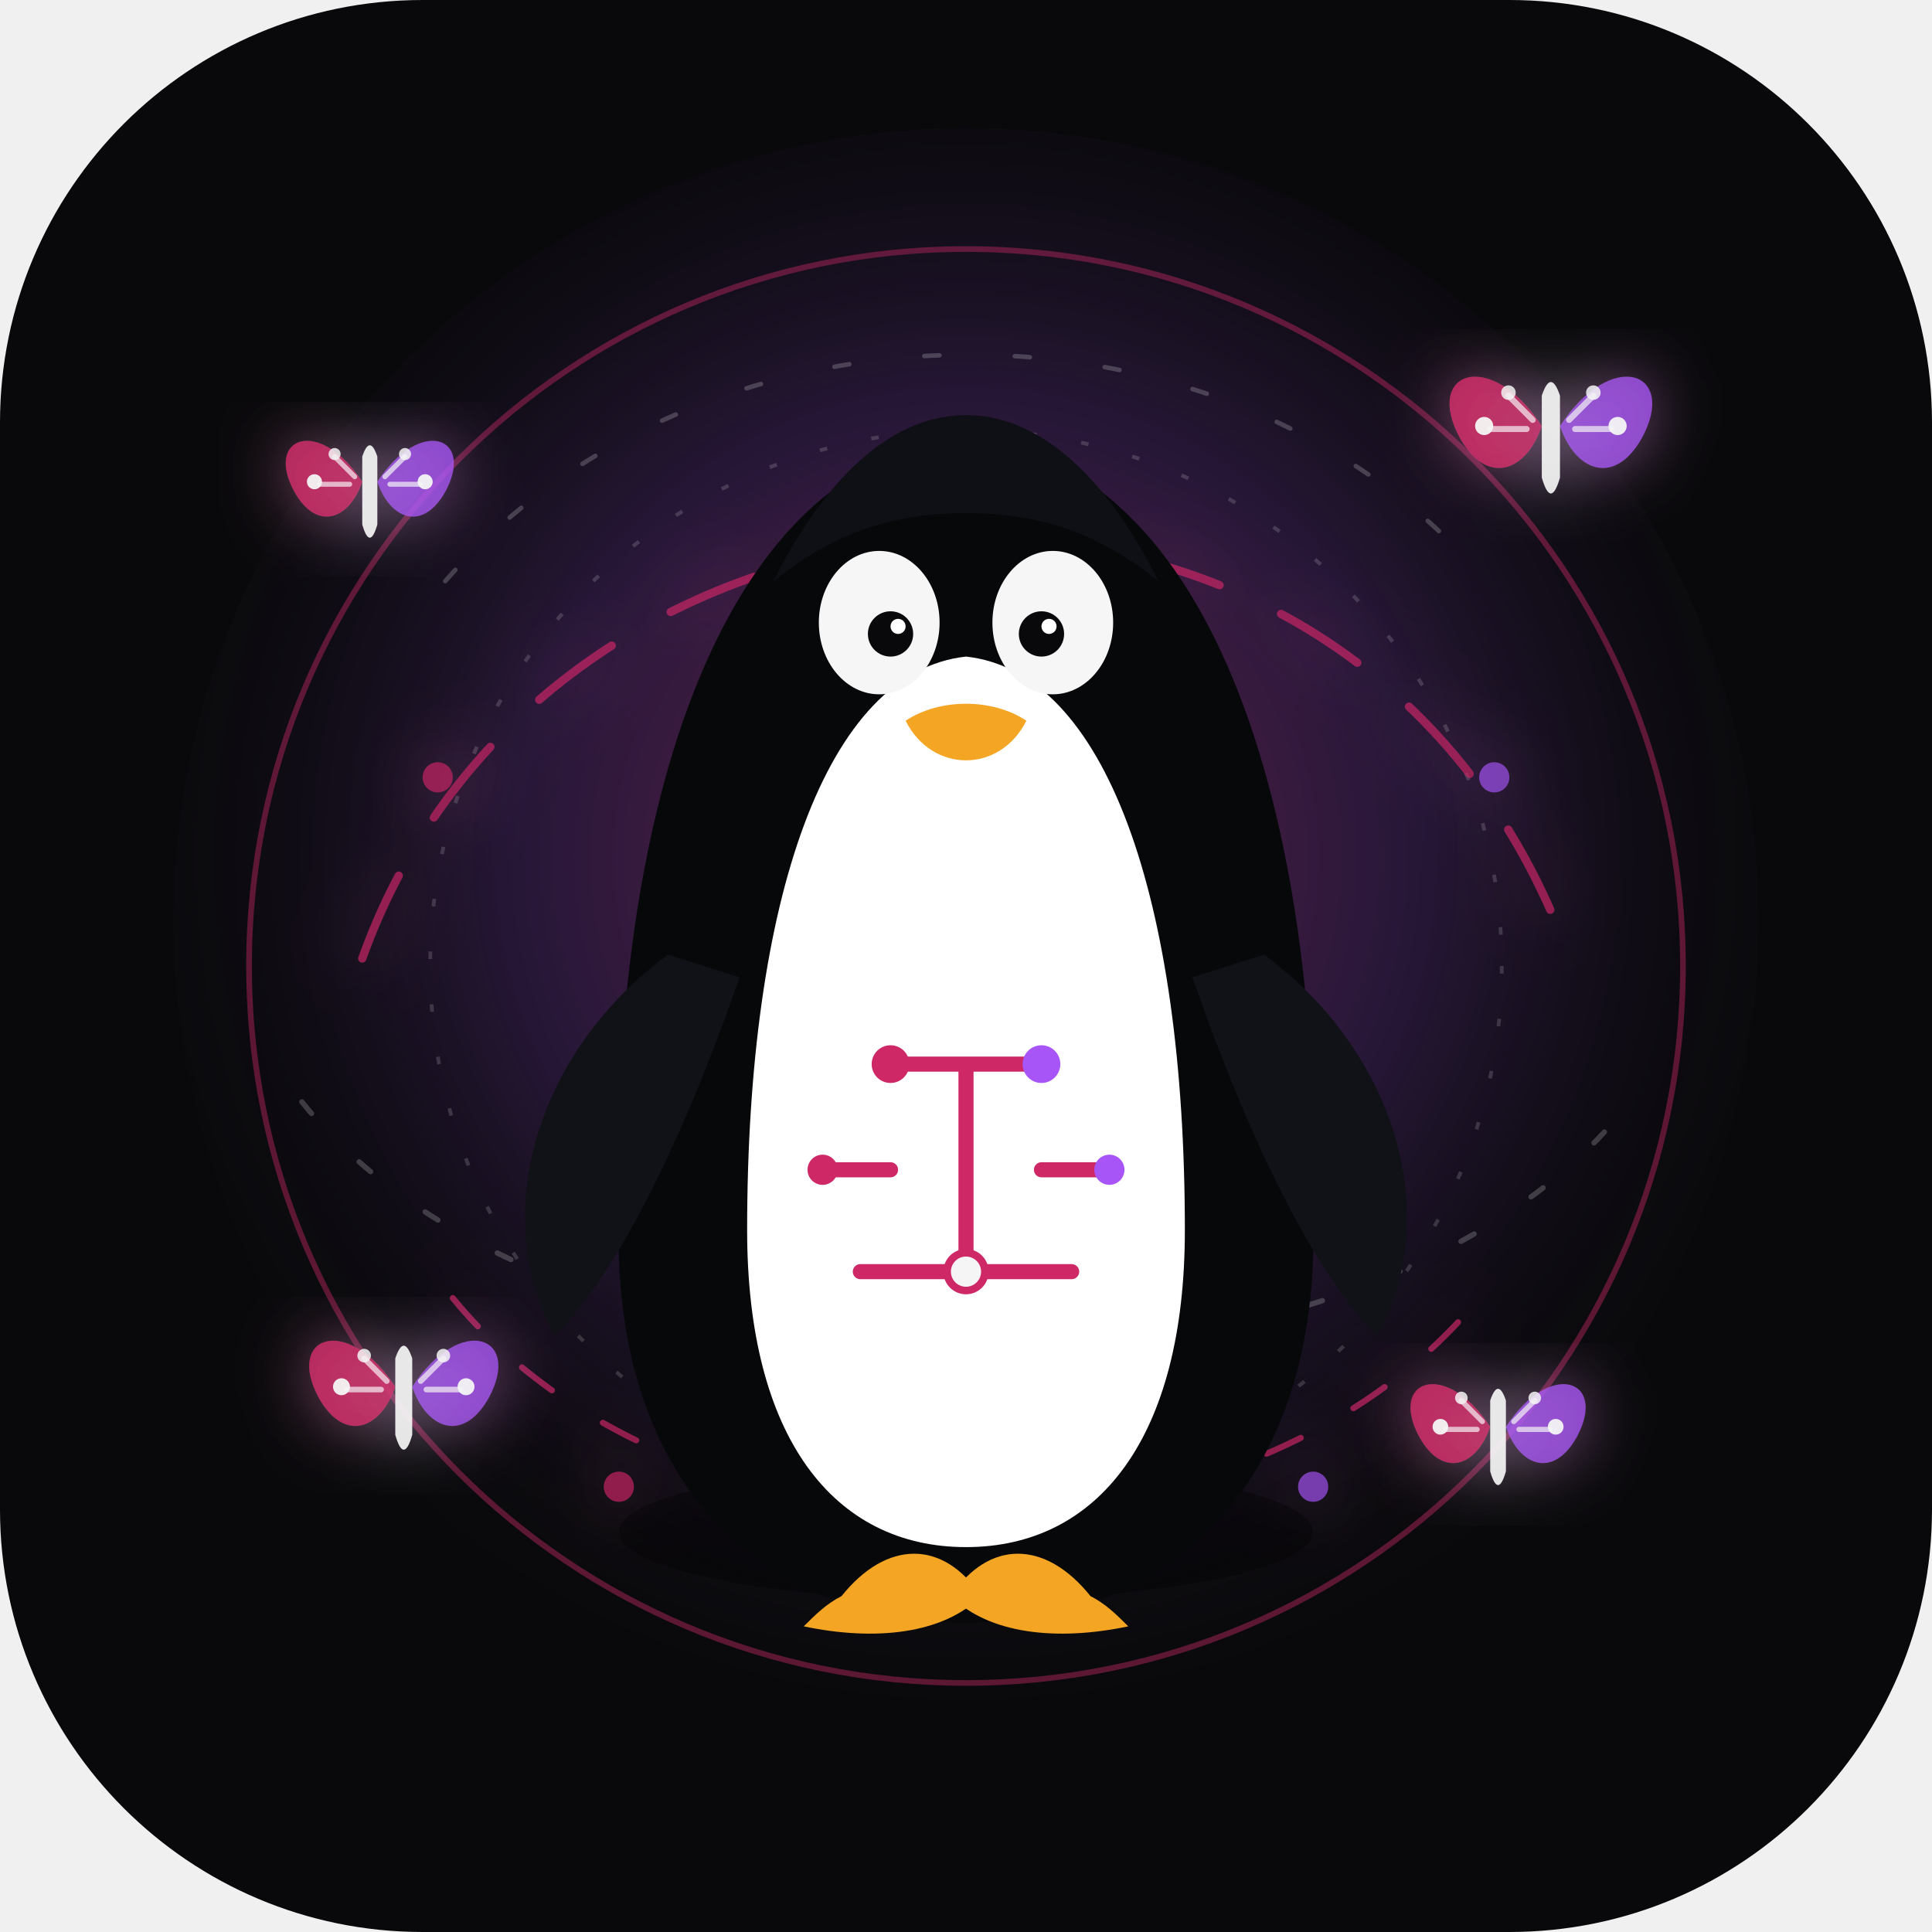
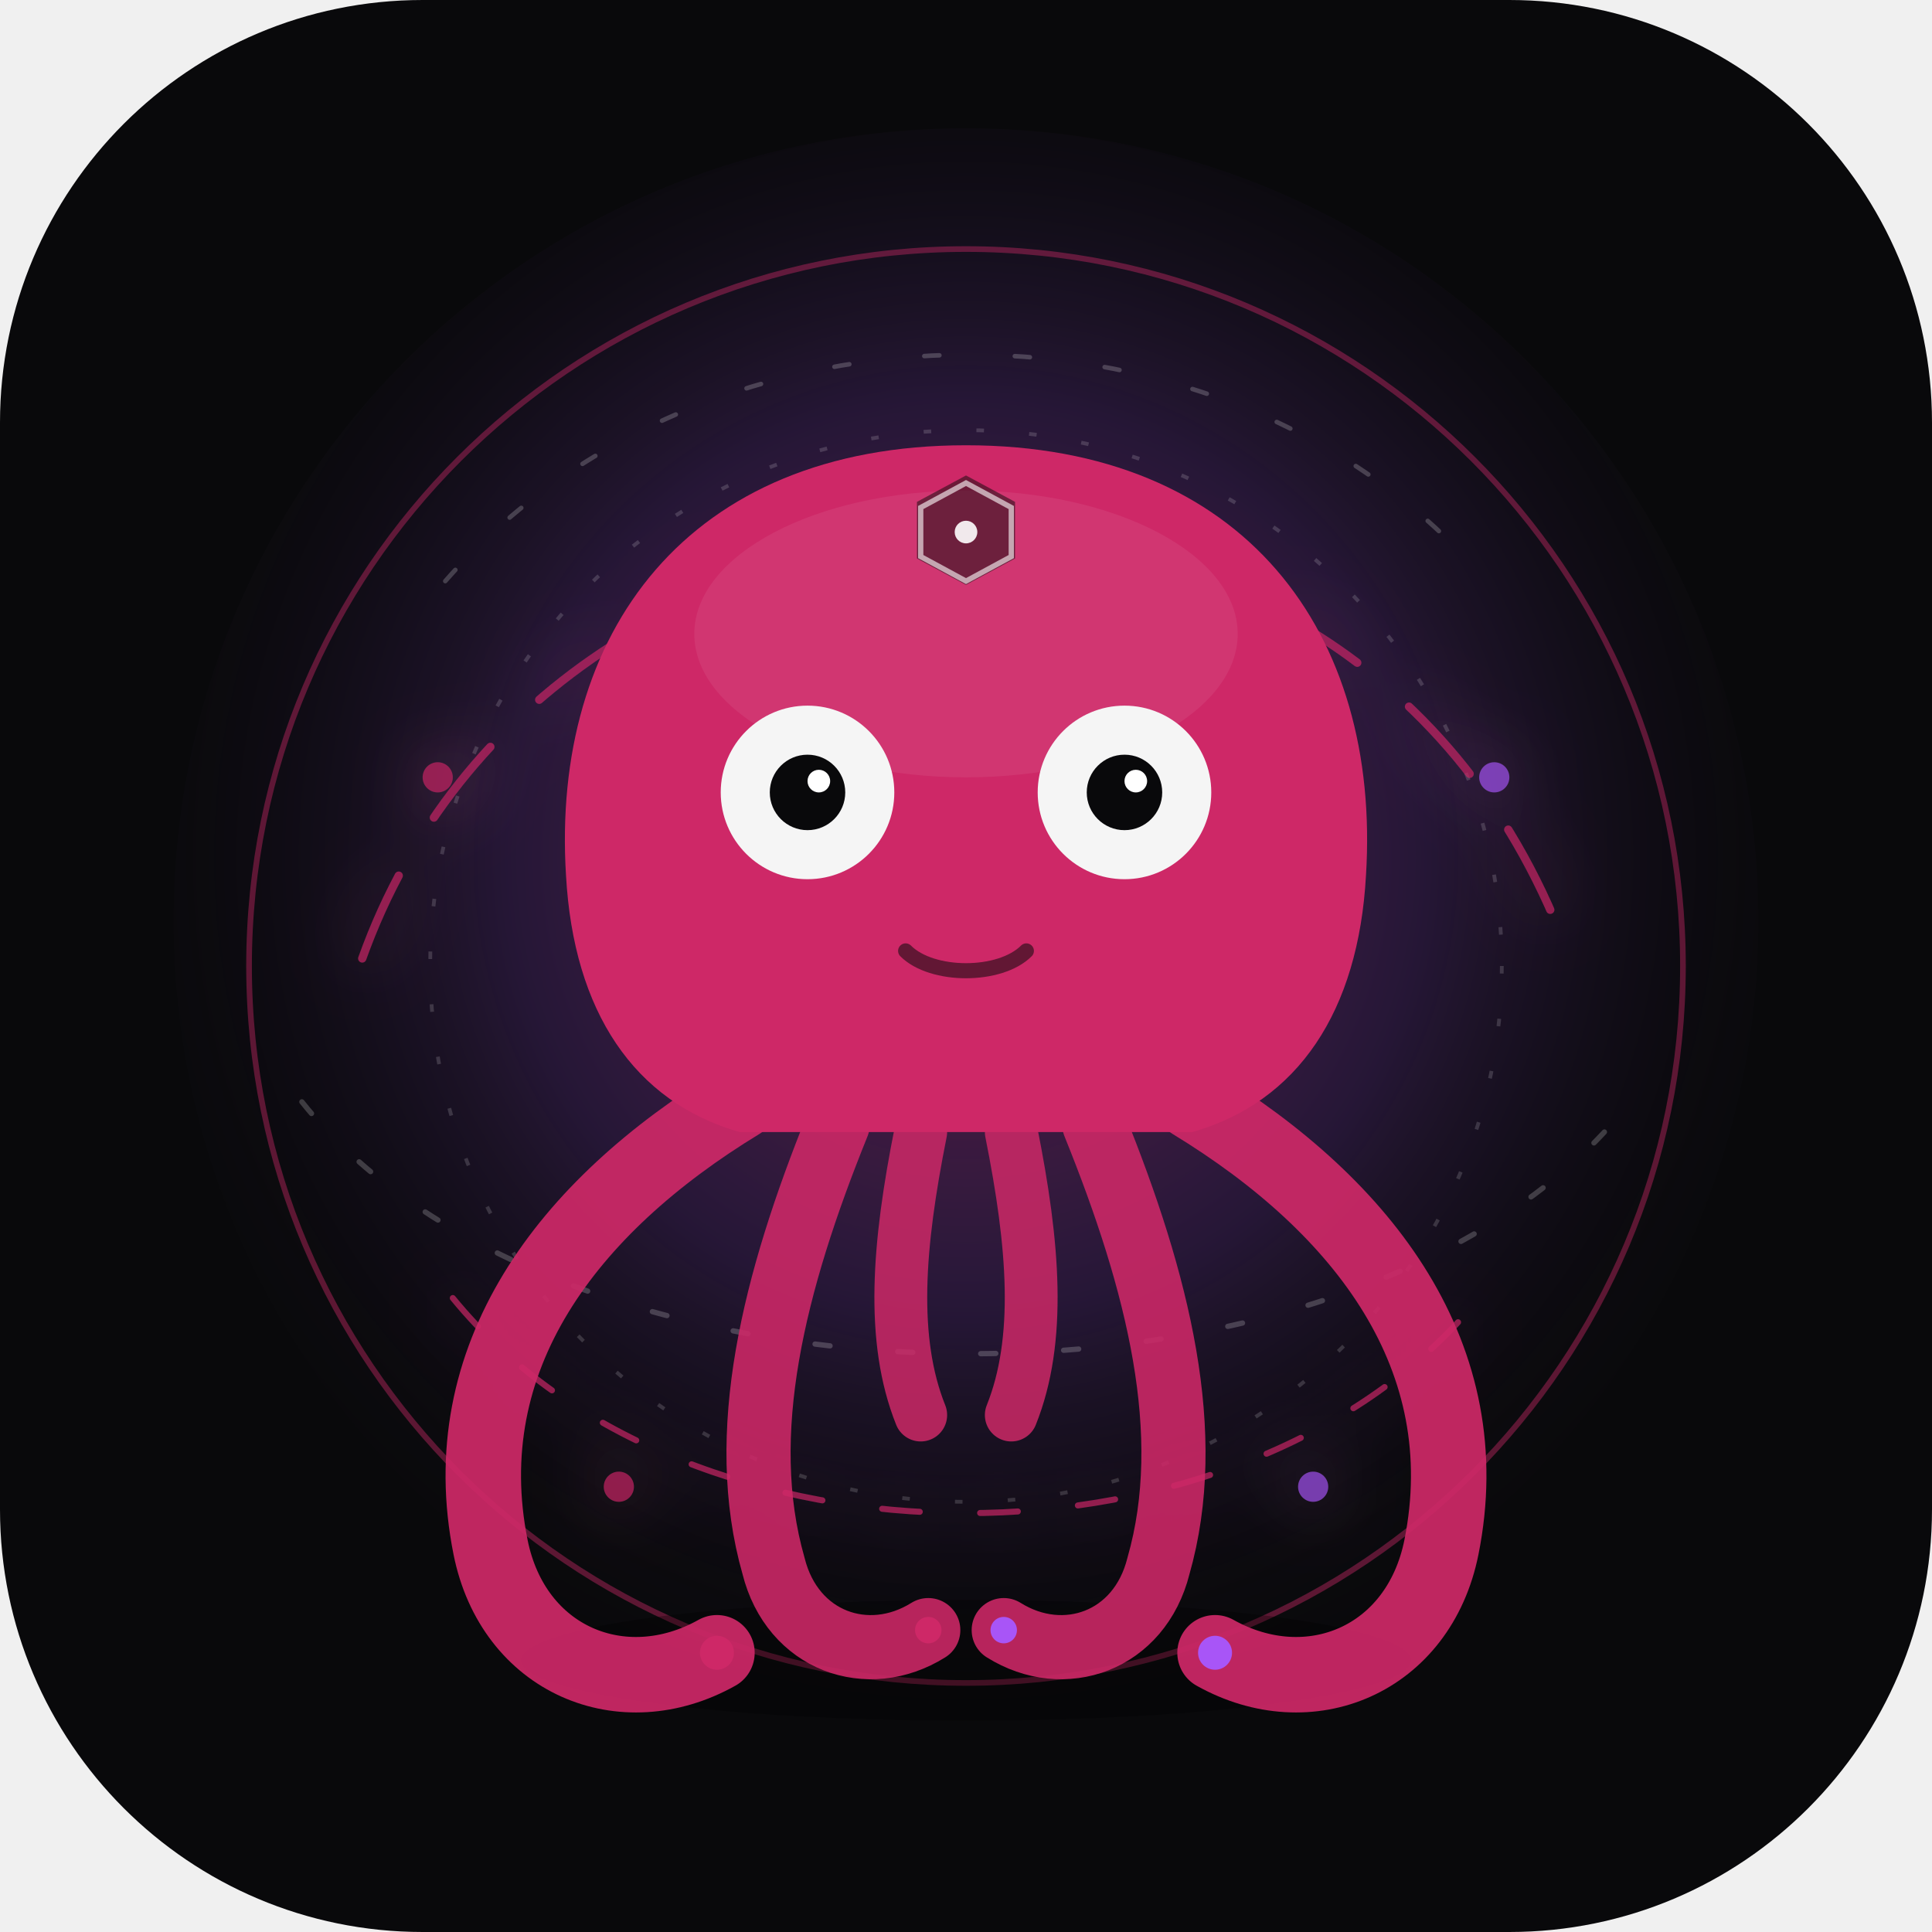
<svg xmlns="http://www.w3.org/2000/svg" viewBox="0 0 512 512" role="img" aria-labelledby="title desc">
  <style>
    .glow {
      animation: pulse 4.8s ease-in-out infinite;
    }

    .ring {
      animation: spin 26s linear infinite;
      transform-box: view-box;
      transform-origin: 256px 256px;
    }

    .ring.reverse {
      animation-duration: 38s;
      animation-direction: reverse;
    }

-     .orbit {
-       transform-box: view-box;
-       transform-origin: 256px 256px;
-     }
- 
-     .orbit-a {
-       animation: spin 11s linear infinite;
-     }
- 
-     .orbit-b {
-       animation: spin 14s linear infinite reverse;
-     }
- 
-     .orbit-c {
-       animation: drift-c 12s ease-in-out infinite;
-     }
- 
-     .orbit-d {
-       animation: drift-d 15s ease-in-out infinite;
-     }
- 
    .node {
      animation: node-pulse 2.4s ease-in-out infinite;
    }

    .node:nth-child(2n) {
      animation-delay: 800ms;
    }

-     .wing-left,
-     .wing-right {
-       transform-box: fill-box;
+     .octopus {
+       animation: breathe 5.5s ease-in-out infinite;
+       transform-box: view-box;
+       transform-origin: 256px 260px;
    }

-     .wing-left {
-       animation: wing-left 780ms ease-in-out infinite alternate;
-       transform-origin: 100% 55%;
+     .eye-pupil {
+       animation: blink 5.2s ease-in-out infinite;
+       transform-box: fill-box;
+       transform-origin: 50% 50%;
    }

-     .wing-right {
-       animation: wing-right 780ms ease-in-out infinite alternate;
-       transform-origin: 0% 55%;
-     }
- 
-     .penguin {
-       animation: breathe 5.5s ease-in-out infinite;
-       transform-box: view-box;
-       transform-origin: 256px 284px;
+     .eye-pupil:nth-child(2n) {
+       animation-delay: 120ms;
    }

    @keyframes pulse {
      0%, 100% { opacity: .48; transform: scale(.98); }
      50% { opacity: .92; transform: scale(1.02); }
    }

    @keyframes spin {
      to { transform: rotate(360deg); }
    }

-     @keyframes drift-c {
-       0%, 100% { transform: rotate(24deg); }
-       50% { transform: rotate(92deg) scale(1.04); }
-     }
- 
-     @keyframes drift-d {
-       0%, 100% { transform: rotate(-44deg); }
-       50% { transform: rotate(-126deg) scale(.96); }
-     }
- 
    @keyframes node-pulse {
      0%, 100% { opacity: .55; r: 4; }
      50% { opacity: 1; r: 5.5; }
    }

-     @keyframes wing-left {
-       from { transform: rotate(7deg) scaleX(1); }
-       to { transform: rotate(-13deg) scaleX(.9); }
-     }
- 
-     @keyframes wing-right {
-       from { transform: rotate(-7deg) scaleX(1); }
-       to { transform: rotate(13deg) scaleX(.9); }
-     }
- 
    @keyframes breathe {
      0%, 100% { transform: translateY(0) scale(1); }
      50% { transform: translateY(-4px) scale(1.012); }
+     }
+ 
+     @keyframes blink {
+       0%, 92%, 100% { transform: scaleY(1); }
+       96% { transform: scaleY(.12); }
    }

    @media (prefers-reduced-motion: reduce) {
      * {
        animation: none !important;
      }
    }
  </style>
  <defs>
    <radialGradient id="coreGlow" cx="50%" cy="46%" r="56%">
      <stop offset="0%" stop-color="#ce2867" stop-opacity=".46" />
      <stop offset="52%" stop-color="#a855f7" stop-opacity=".18" />
      <stop offset="100%" stop-color="#0a0a0a" stop-opacity="0" />
    </radialGradient>
    <linearGradient id="accentStroke" x1="88" y1="104" x2="424" y2="428">
      <stop offset="0%" stop-color="#ce2867" />
      <stop offset="100%" stop-color="#a855f7" />
    </linearGradient>
-     <linearGradient id="belly" x1="216" y1="208" x2="296" y2="390">
-       <stop offset="0%" stop-color="#ffffff" />
-       <stop offset="100%" stop-color="#d7d7dd" />
+     <linearGradient id="mantleFill" x1="150" y1="118" x2="362" y2="330">
+       <stop offset="0%" stop-color="#ce2867" />
+       <stop offset="100%" stop-color="#a855f7" />
    </linearGradient>
    <filter id="softGlow" x="-40%" y="-40%" width="180%" height="180%">
      <feGaussianBlur stdDeviation="9" result="blur" />
      <feColorMatrix in="blur" type="matrix" values="1 0 0 0 0.807 0 1 0 0 0.157 0 0 1 0 0.404 0 0 0 .58 0" result="glow" />
      <feMerge>
        <feMergeNode in="glow" />
        <feMergeNode in="SourceGraphic" />
      </feMerge>
    </filter>
-     <symbol id="ai-butterfly" viewBox="-36 -28 72 56">
-       <path class="wing-left" d="M-3 -2C-20 -28 -42 -20 -30 2C-21 18 -8 13 -3 -2Z" fill="#ce2867" opacity=".86" />
-       <path class="wing-right" d="M3 -2C20 -28 42 -20 30 2C21 18 8 13 3 -2Z" fill="#a855f7" opacity=".78" />
-       <path d="M-3 -12C-1 -18 1 -18 3 -12V15C1 22 -1 22 -3 15Z" fill="#f5f5f5" opacity=".92" />
-       <path d="M-20 -1H-8M8 -1H20M-14 -12L-6 -4M14 -12L6 -4" stroke="#f5f5f5" stroke-width="2" stroke-linecap="round" opacity=".7" />
-       <circle cx="-22" cy="-2" r="3" fill="#f5f5f5" opacity=".95" />
-       <circle cx="22" cy="-2" r="3" fill="#f5f5f5" opacity=".95" />
-       <circle cx="-14" cy="-13" r="2.4" fill="#f5f5f5" opacity=".85" />
-       <circle cx="14" cy="-13" r="2.4" fill="#f5f5f5" opacity=".85" />
-     </symbol>
  </defs>
  <rect width="512" height="512" rx="112" fill="#09090b" />
  <circle class="glow" cx="256" cy="244" r="210" fill="url(#coreGlow)" />
  <circle cx="256" cy="256" r="190" fill="none" stroke="url(#accentStroke)" stroke-width="1.5" opacity=".42" />
  <circle cx="256" cy="256" r="142" fill="none" stroke="#ffffff" stroke-width="1" stroke-dasharray="2 12" opacity=".16" />
  <g class="ring" fill="none" stroke="url(#accentStroke)" stroke-linecap="round" filter="url(#softGlow)" opacity=".68">
    <path d="M96 254C146 114 360 98 416 254" stroke-width="2.2" stroke-dasharray="24 18" />
    <path d="M120 344C182 420 330 420 392 344" stroke-width="1.6" stroke-dasharray="10 16" />
    <circle class="node" cx="116" cy="206" r="4" fill="#ce2867" stroke="none" />
    <circle class="node" cx="396" cy="206" r="4" fill="#a855f7" stroke="none" />
    <circle class="node" cx="164" cy="394" r="4" fill="#ce2867" stroke="none" />
    <circle class="node" cx="348" cy="394" r="4" fill="#a855f7" stroke="none" />
  </g>
  <g class="ring reverse" fill="none" stroke="#ffffff" stroke-linecap="round" opacity=".2">
    <path d="M80 292C150 380 362 382 432 292" stroke-width="1.4" stroke-dasharray="4 18" />
    <path d="M118 154C188 74 326 74 394 154" stroke-width="1.2" stroke-dasharray="4 20" />
  </g>
-   <g class="orbit orbit-a" filter="url(#softGlow)">
-     <use href="#ai-butterfly" x="382" y="92" width="58" height="45" />
-   </g>
-   <g class="orbit orbit-b" filter="url(#softGlow)">
-     <use href="#ai-butterfly" x="80" y="348" width="54" height="42" />
-   </g>
-   <g class="orbit orbit-c" filter="url(#softGlow)">
-     <use href="#ai-butterfly" x="74" y="110" width="48" height="38" />
-   </g>
-   <g class="orbit orbit-d" filter="url(#softGlow)">
-     <use href="#ai-butterfly" x="372" y="360" width="50" height="39" />
-   </g>
-   <g class="penguin">
-     <ellipse cx="256" cy="406" rx="92" ry="18" fill="#000000" opacity=".34" />
-     <path d="M164 333C160 218 190 122 256 116C322 122 352 218 348 333C346 395 309 430 256 430C203 430 166 395 164 333Z" fill="#07080a" />
-     <path d="M198 326C198 238 219 178 256 174C293 178 314 238 314 326C314 381 291 410 256 410C221 410 198 381 198 326Z" fill="url(#belly)" />
-     <path d="M177 253C143 278 129 321 147 354C164 337 181 302 196 259Z" fill="#111217" />
-     <path d="M335 253C369 278 383 321 365 354C348 337 331 302 316 259Z" fill="#111217" />
-     <path d="M205 154C220 124 238 110 256 110C274 110 292 124 307 154C292 142 277 136 256 136C235 136 220 142 205 154Z" fill="#0f1015" />
-     <ellipse cx="233" cy="165" rx="16" ry="19" fill="#f6f6f7" />
-     <ellipse cx="279" cy="165" rx="16" ry="19" fill="#f6f6f7" />
-     <circle cx="236" cy="168" r="6" fill="#09090b" />
-     <circle cx="276" cy="168" r="6" fill="#09090b" />
-     <circle cx="238" cy="166" r="2" fill="#ffffff" />
-     <circle cx="278" cy="166" r="2" fill="#ffffff" />
-     <path d="M240 191C249 185 263 185 272 191C265 205 247 205 240 191Z" fill="#f5a524" />
-     <path d="M223 423C235 408 250 408 260 423C250 433 232 435 213 431C216 428 219 425 223 423Z" fill="#f5a524" />
-     <path d="M289 423C277 408 262 408 252 423C262 433 280 435 299 431C296 428 293 425 289 423Z" fill="#f5a524" />
-     <path d="M236 282H276M256 282V337M228 337H284M236 310H218M276 310H294" fill="none" stroke="url(#accentStroke)" stroke-width="4" stroke-linecap="round" />
-     <circle cx="236" cy="282" r="5" fill="#ce2867" />
-     <circle cx="276" cy="282" r="5" fill="#a855f7" />
-     <circle cx="218" cy="310" r="4" fill="#ce2867" />
-     <circle cx="294" cy="310" r="4" fill="#a855f7" />
-     <circle cx="256" cy="337" r="5" fill="#f5f5f5" stroke="#ce2867" stroke-width="2" />
+   <g class="octopus">
+     <ellipse cx="256" cy="440" rx="118" ry="16" fill="#000000" opacity=".3" />
+     <g fill="none" stroke="url(#accentStroke)" stroke-linecap="round" stroke-linejoin="round">
+       <path d="M196 292C150 320 120 360 130 410C136 440 165 452 190 438" stroke-width="20" opacity=".92" />
+       <path d="M222 298C205 340 195 380 205 415C210 435 230 442 246 432" stroke-width="17" opacity=".88" />
+       <path d="M244 300C238 330 236 355 244 375" stroke-width="14" opacity=".84" />
+       <path d="M268 300C274 330 276 355 268 375" stroke-width="14" opacity=".84" />
+       <path d="M290 298C307 340 317 380 307 415C302 435 282 442 266 432" stroke-width="17" opacity=".88" />
+       <path d="M316 292C362 320 392 360 382 410C376 440 347 452 322 438" stroke-width="20" opacity=".92" />
+     </g>
+     <circle class="node" cx="190" cy="438" r="4.5" fill="#ce2867" />
+     <circle class="node" cx="322" cy="438" r="4.5" fill="#a855f7" />
+     <circle class="node" cx="246" cy="432" r="3.5" fill="#ce2867" />
+     <circle class="node" cx="266" cy="432" r="3.5" fill="#a855f7" />
+     <path d="M256 118C330 118 366 168 362 232C360 268 344 292 316 300L196 300C168 292 152 268 150 232C146 168 182 118 256 118Z" fill="url(#mantleFill)" />
+     <ellipse cx="256" cy="168" rx="72" ry="38" fill="#ffffff" opacity=".07" />
+     <polygon points="256,126 269,133 269,148 256,155 243,148 243,133" fill="#0a0a0a" opacity=".5" />
+     <polygon points="256,128 268,134.5 268,147.5 256,154 244,147.5 244,134.5" fill="none" stroke="#ffffff" stroke-width="1.4" opacity=".6" />
+     <circle cx="256" cy="141" r="3" fill="#ffffff" opacity=".9" />
+     <circle cx="214" cy="210" r="23" fill="#f5f5f5" />
+     <circle cx="298" cy="210" r="23" fill="#f5f5f5" />
+     <g class="eye-pupil">
+       <circle cx="214" cy="210" r="10" fill="#09090b" />
+       <circle cx="217" cy="207" r="3" fill="#ffffff" />
+     </g>
+     <g class="eye-pupil">
+       <circle cx="298" cy="210" r="10" fill="#09090b" />
+       <circle cx="301" cy="207" r="3" fill="#ffffff" />
+     </g>
+     <path d="M240 252C247 259 265 259 272 252" fill="none" stroke="#09090b" stroke-width="4" stroke-linecap="round" opacity=".55" />
  </g>
</svg>
